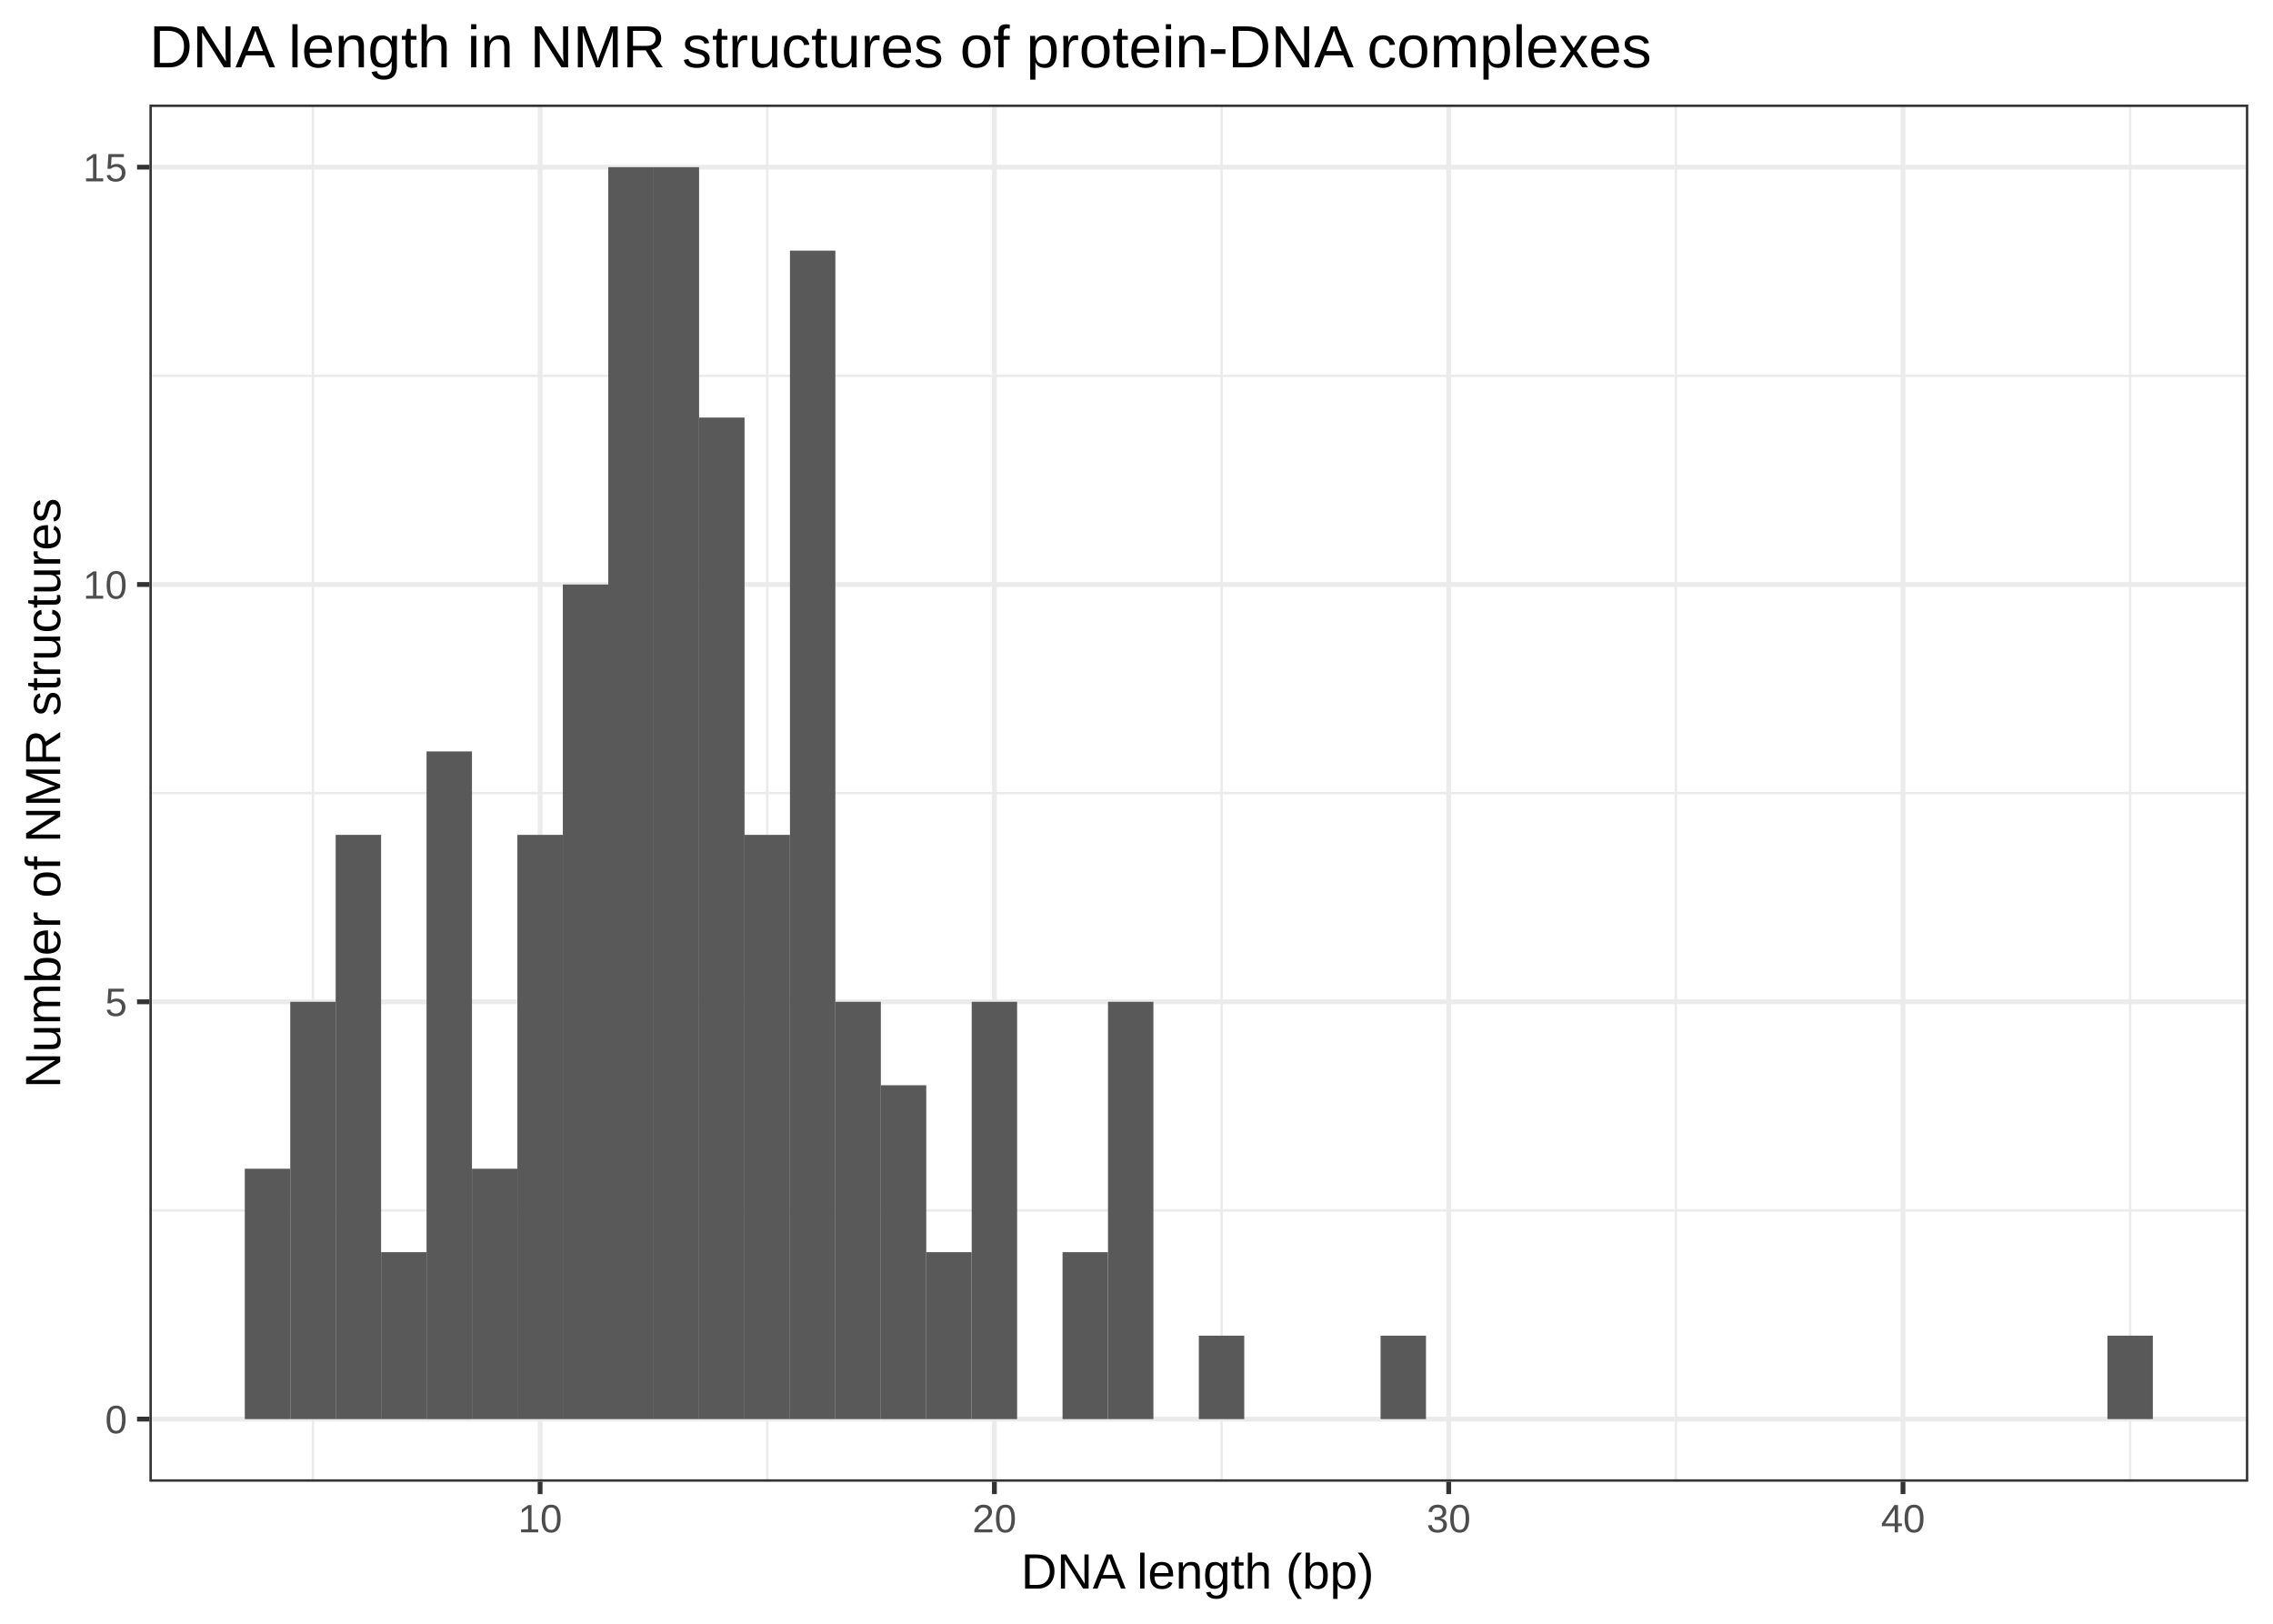
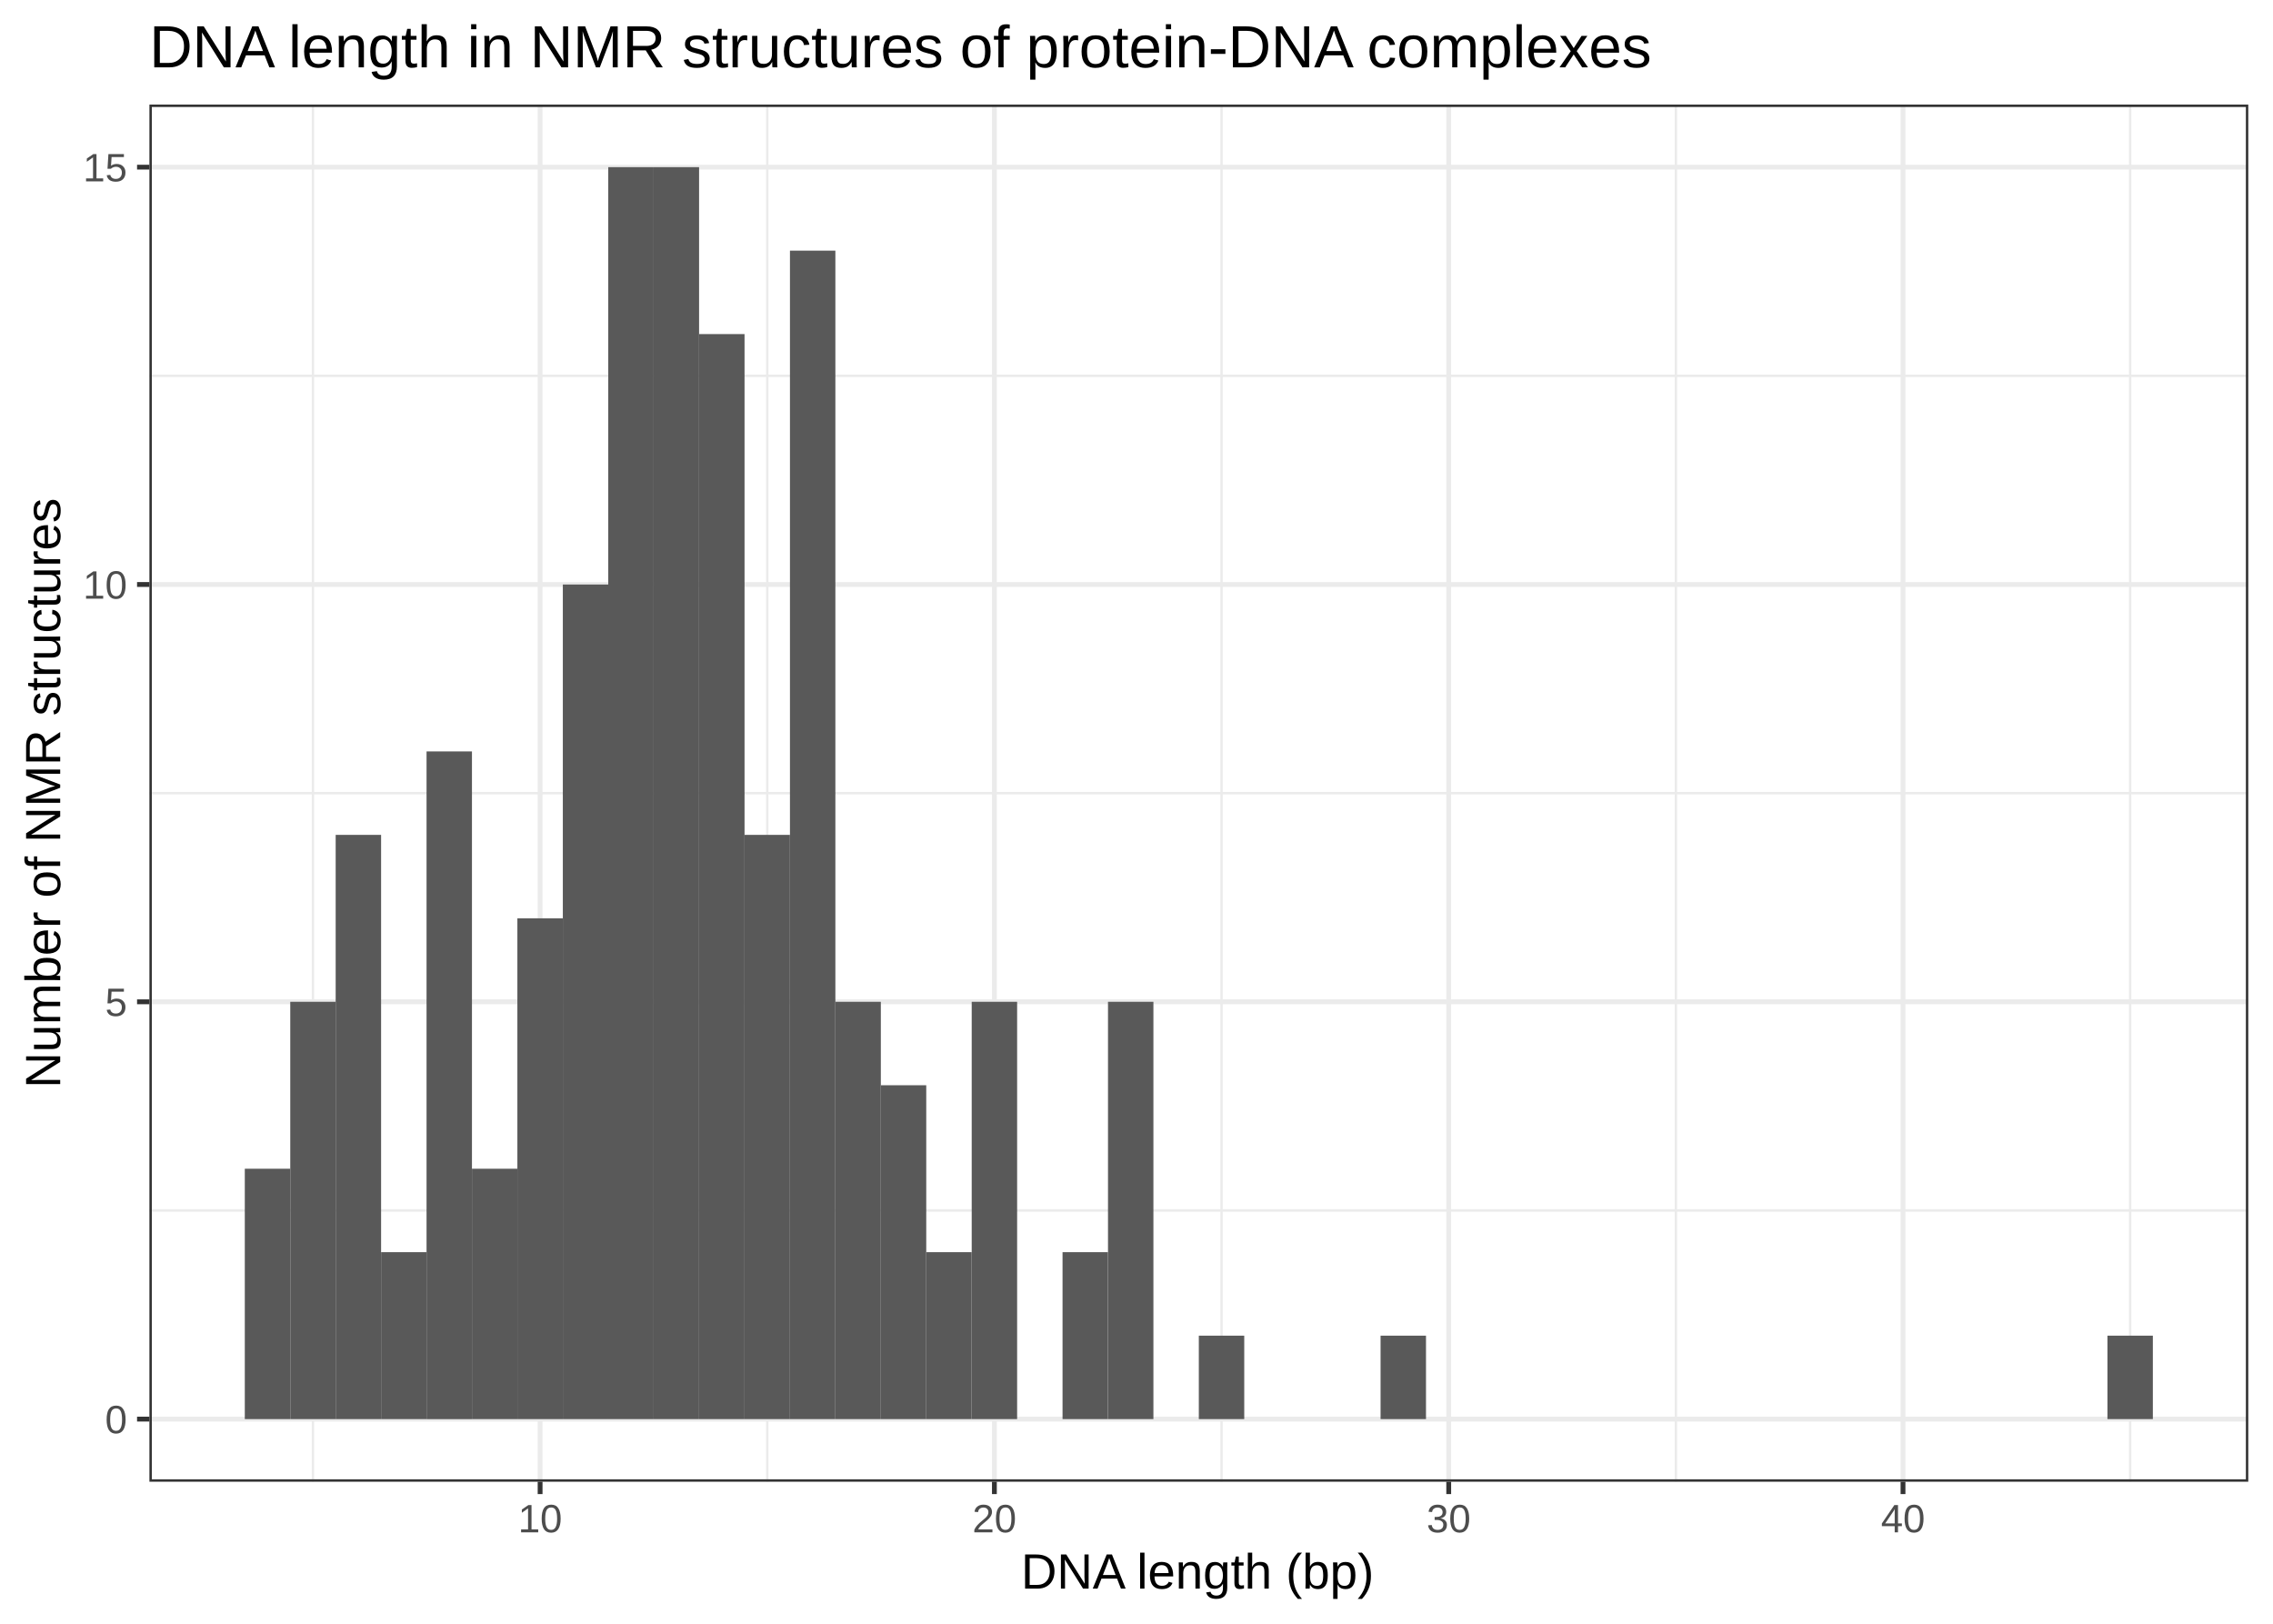
<svg xmlns="http://www.w3.org/2000/svg" viewBox="0 0 504.00 360.00">
  <defs>
    <style type="text/css">
    line, polyline, polygon, path, rect, circle {
      fill: none;
      stroke: #000000;
      stroke-linecap: round;
      stroke-linejoin: round;
      stroke-miterlimit: 10.00;
    }
  </style>
  </defs>
  <rect width="100%" height="100%" style="stroke: none; fill: #FFFFFF;" />
  <rect x="0.00" y="0" width="504.00" height="360.00" style="stroke-width: 1.07; stroke: #FFFFFF; fill: #FFFFFF;" />
  <defs>
    <clipPath id="cpMzMuMTN8NDk4LjUyfDMyOC41MXwyMy4xOQ==">
      <rect x="33.13" y="23.19" width="465.39" height="305.32" />
    </clipPath>
  </defs>
  <rect x="33.13" y="23.19" width="465.39" height="305.32" style="stroke-width: 1.07; stroke: none; fill: #FFFFFF;" clip-path="url(#cpMzMuMTN8NDk4LjUyfDMyOC41MXwyMy4xOQ==)" />
  <polyline points="33.13,268.37 498.52,268.37 " style="stroke-width: 0.53; stroke: #EBEBEB; stroke-linecap: butt;" clip-path="url(#cpMzMuMTN8NDk4LjUyfDMyOC41MXwyMy4xOQ==)" />
  <polyline points="33.13,175.85 498.52,175.85 " style="stroke-width: 0.53; stroke: #EBEBEB; stroke-linecap: butt;" clip-path="url(#cpMzMuMTN8NDk4LjUyfDMyOC41MXwyMy4xOQ==)" />
  <polyline points="33.13,83.33 498.52,83.33 " style="stroke-width: 0.53; stroke: #EBEBEB; stroke-linecap: butt;" clip-path="url(#cpMzMuMTN8NDk4LjUyfDMyOC41MXwyMy4xOQ==)" />
  <polyline points="69.39,328.51 69.39,23.19 " style="stroke-width: 0.53; stroke: #EBEBEB; stroke-linecap: butt;" clip-path="url(#cpMzMuMTN8NDk4LjUyfDMyOC41MXwyMy4xOQ==)" />
  <polyline points="170.13,328.51 170.13,23.19 " style="stroke-width: 0.53; stroke: #EBEBEB; stroke-linecap: butt;" clip-path="url(#cpMzMuMTN8NDk4LjUyfDMyOC41MXwyMy4xOQ==)" />
  <polyline points="270.86,328.51 270.86,23.19 " style="stroke-width: 0.53; stroke: #EBEBEB; stroke-linecap: butt;" clip-path="url(#cpMzMuMTN8NDk4LjUyfDMyOC41MXwyMy4xOQ==)" />
  <polyline points="371.60,328.51 371.60,23.19 " style="stroke-width: 0.53; stroke: #EBEBEB; stroke-linecap: butt;" clip-path="url(#cpMzMuMTN8NDk4LjUyfDMyOC41MXwyMy4xOQ==)" />
  <polyline points="472.33,328.51 472.33,23.19 " style="stroke-width: 0.53; stroke: #EBEBEB; stroke-linecap: butt;" clip-path="url(#cpMzMuMTN8NDk4LjUyfDMyOC41MXwyMy4xOQ==)" />
  <polyline points="33.13,314.63 498.52,314.63 " style="stroke-width: 1.07; stroke: #EBEBEB; stroke-linecap: butt;" clip-path="url(#cpMzMuMTN8NDk4LjUyfDMyOC41MXwyMy4xOQ==)" />
  <polyline points="33.13,222.11 498.52,222.11 " style="stroke-width: 1.07; stroke: #EBEBEB; stroke-linecap: butt;" clip-path="url(#cpMzMuMTN8NDk4LjUyfDMyOC41MXwyMy4xOQ==)" />
  <polyline points="33.13,129.59 498.52,129.59 " style="stroke-width: 1.07; stroke: #EBEBEB; stroke-linecap: butt;" clip-path="url(#cpMzMuMTN8NDk4LjUyfDMyOC41MXwyMy4xOQ==)" />
  <polyline points="33.13,37.06 498.52,37.06 " style="stroke-width: 1.07; stroke: #EBEBEB; stroke-linecap: butt;" clip-path="url(#cpMzMuMTN8NDk4LjUyfDMyOC41MXwyMy4xOQ==)" />
  <polyline points="119.76,328.51 119.76,23.19 " style="stroke-width: 1.07; stroke: #EBEBEB; stroke-linecap: butt;" clip-path="url(#cpMzMuMTN8NDk4LjUyfDMyOC41MXwyMy4xOQ==)" />
  <polyline points="220.49,328.51 220.49,23.19 " style="stroke-width: 1.07; stroke: #EBEBEB; stroke-linecap: butt;" clip-path="url(#cpMzMuMTN8NDk4LjUyfDMyOC41MXwyMy4xOQ==)" />
  <polyline points="321.23,328.51 321.23,23.19 " style="stroke-width: 1.07; stroke: #EBEBEB; stroke-linecap: butt;" clip-path="url(#cpMzMuMTN8NDk4LjUyfDMyOC41MXwyMy4xOQ==)" />
  <polyline points="421.96,328.51 421.96,23.19 " style="stroke-width: 1.07; stroke: #EBEBEB; stroke-linecap: butt;" clip-path="url(#cpMzMuMTN8NDk4LjUyfDMyOC41MXwyMy4xOQ==)" />
  <rect x="54.28" y="259.12" width="10.07" height="55.51" style="stroke-width: 1.07; stroke: none; stroke-linecap: square; stroke-linejoin: miter; fill: #595959;" clip-path="url(#cpMzMuMTN8NDk4LjUyfDMyOC41MXwyMy4xOQ==)" />
  <rect x="64.36" y="222.11" width="10.07" height="92.52" style="stroke-width: 1.07; stroke: none; stroke-linecap: square; stroke-linejoin: miter; fill: #595959;" clip-path="url(#cpMzMuMTN8NDk4LjUyfDMyOC41MXwyMy4xOQ==)" />
  <rect x="74.43" y="185.10" width="10.07" height="129.53" style="stroke-width: 1.07; stroke: none; stroke-linecap: square; stroke-linejoin: miter; fill: #595959;" clip-path="url(#cpMzMuMTN8NDk4LjUyfDMyOC41MXwyMy4xOQ==)" />
  <rect x="84.50" y="277.62" width="10.07" height="37.01" style="stroke-width: 1.07; stroke: none; stroke-linecap: square; stroke-linejoin: miter; fill: #595959;" clip-path="url(#cpMzMuMTN8NDk4LjUyfDMyOC41MXwyMy4xOQ==)" />
  <rect x="94.58" y="166.60" width="10.07" height="148.04" style="stroke-width: 1.07; stroke: none; stroke-linecap: square; stroke-linejoin: miter; fill: #595959;" clip-path="url(#cpMzMuMTN8NDk4LjUyfDMyOC41MXwyMy4xOQ==)" />
  <rect x="104.65" y="259.12" width="10.07" height="55.51" style="stroke-width: 1.07; stroke: none; stroke-linecap: square; stroke-linejoin: miter; fill: #595959;" clip-path="url(#cpMzMuMTN8NDk4LjUyfDMyOC41MXwyMy4xOQ==)" />
-   <rect x="114.72" y="185.10" width="10.07" height="129.53" style="stroke-width: 1.07; stroke: none; stroke-linecap: square; stroke-linejoin: miter; fill: #595959;" clip-path="url(#cpMzMuMTN8NDk4LjUyfDMyOC41MXwyMy4xOQ==)" />
+   <rect x="114.72" y="203.60" width="10.07" height="111.03" style="stroke-width: 1.07; stroke: none; stroke-linecap: square; stroke-linejoin: miter; fill: #595959;" clip-path="url(#cpMzMuMTN8NDk4LjUyfDMyOC41MXwyMy4xOQ==)" />
  <rect x="124.80" y="129.59" width="10.07" height="185.04" style="stroke-width: 1.07; stroke: none; stroke-linecap: square; stroke-linejoin: miter; fill: #595959;" clip-path="url(#cpMzMuMTN8NDk4LjUyfDMyOC41MXwyMy4xOQ==)" />
  <rect x="134.87" y="37.06" width="10.07" height="277.57" style="stroke-width: 1.07; stroke: none; stroke-linecap: square; stroke-linejoin: miter; fill: #595959;" clip-path="url(#cpMzMuMTN8NDk4LjUyfDMyOC41MXwyMy4xOQ==)" />
  <rect x="144.94" y="37.06" width="10.07" height="277.57" style="stroke-width: 1.07; stroke: none; stroke-linecap: square; stroke-linejoin: miter; fill: #595959;" clip-path="url(#cpMzMuMTN8NDk4LjUyfDMyOC41MXwyMy4xOQ==)" />
-   <rect x="155.02" y="92.58" width="10.07" height="222.05" style="stroke-width: 1.07; stroke: none; stroke-linecap: square; stroke-linejoin: miter; fill: #595959;" clip-path="url(#cpMzMuMTN8NDk4LjUyfDMyOC41MXwyMy4xOQ==)" />
+   <rect x="155.02" y="74.07" width="10.07" height="240.56" style="stroke-width: 1.07; stroke: none; stroke-linecap: square; stroke-linejoin: miter; fill: #595959;" clip-path="url(#cpMzMuMTN8NDk4LjUyfDMyOC41MXwyMy4xOQ==)" />
  <rect x="165.09" y="185.10" width="10.07" height="129.53" style="stroke-width: 1.07; stroke: none; stroke-linecap: square; stroke-linejoin: miter; fill: #595959;" clip-path="url(#cpMzMuMTN8NDk4LjUyfDMyOC41MXwyMy4xOQ==)" />
  <rect x="175.16" y="55.57" width="10.07" height="259.06" style="stroke-width: 1.07; stroke: none; stroke-linecap: square; stroke-linejoin: miter; fill: #595959;" clip-path="url(#cpMzMuMTN8NDk4LjUyfDMyOC41MXwyMy4xOQ==)" />
  <rect x="185.24" y="222.11" width="10.07" height="92.52" style="stroke-width: 1.07; stroke: none; stroke-linecap: square; stroke-linejoin: miter; fill: #595959;" clip-path="url(#cpMzMuMTN8NDk4LjUyfDMyOC41MXwyMy4xOQ==)" />
  <rect x="195.31" y="240.61" width="10.07" height="74.02" style="stroke-width: 1.07; stroke: none; stroke-linecap: square; stroke-linejoin: miter; fill: #595959;" clip-path="url(#cpMzMuMTN8NDk4LjUyfDMyOC41MXwyMy4xOQ==)" />
  <rect x="205.38" y="277.62" width="10.07" height="37.01" style="stroke-width: 1.07; stroke: none; stroke-linecap: square; stroke-linejoin: miter; fill: #595959;" clip-path="url(#cpMzMuMTN8NDk4LjUyfDMyOC41MXwyMy4xOQ==)" />
  <rect x="215.46" y="222.11" width="10.07" height="92.52" style="stroke-width: 1.07; stroke: none; stroke-linecap: square; stroke-linejoin: miter; fill: #595959;" clip-path="url(#cpMzMuMTN8NDk4LjUyfDMyOC41MXwyMy4xOQ==)" />
  <rect x="225.53" y="314.63" width="10.07" height="0.00" style="stroke-width: 1.07; stroke: none; stroke-linecap: square; stroke-linejoin: miter; fill: #595959;" clip-path="url(#cpMzMuMTN8NDk4LjUyfDMyOC41MXwyMy4xOQ==)" />
  <rect x="235.60" y="277.62" width="10.07" height="37.01" style="stroke-width: 1.07; stroke: none; stroke-linecap: square; stroke-linejoin: miter; fill: #595959;" clip-path="url(#cpMzMuMTN8NDk4LjUyfDMyOC41MXwyMy4xOQ==)" />
  <rect x="245.68" y="222.11" width="10.07" height="92.52" style="stroke-width: 1.07; stroke: none; stroke-linecap: square; stroke-linejoin: miter; fill: #595959;" clip-path="url(#cpMzMuMTN8NDk4LjUyfDMyOC41MXwyMy4xOQ==)" />
  <rect x="255.75" y="314.63" width="10.07" height="0.00" style="stroke-width: 1.07; stroke: none; stroke-linecap: square; stroke-linejoin: miter; fill: #595959;" clip-path="url(#cpMzMuMTN8NDk4LjUyfDMyOC41MXwyMy4xOQ==)" />
  <rect x="265.82" y="296.13" width="10.07" height="18.50" style="stroke-width: 1.07; stroke: none; stroke-linecap: square; stroke-linejoin: miter; fill: #595959;" clip-path="url(#cpMzMuMTN8NDk4LjUyfDMyOC41MXwyMy4xOQ==)" />
  <rect x="275.90" y="314.63" width="10.07" height="0.00" style="stroke-width: 1.07; stroke: none; stroke-linecap: square; stroke-linejoin: miter; fill: #595959;" clip-path="url(#cpMzMuMTN8NDk4LjUyfDMyOC41MXwyMy4xOQ==)" />
  <rect x="285.97" y="314.63" width="10.07" height="0.00" style="stroke-width: 1.07; stroke: none; stroke-linecap: square; stroke-linejoin: miter; fill: #595959;" clip-path="url(#cpMzMuMTN8NDk4LjUyfDMyOC41MXwyMy4xOQ==)" />
  <rect x="296.04" y="314.63" width="10.07" height="0.00" style="stroke-width: 1.07; stroke: none; stroke-linecap: square; stroke-linejoin: miter; fill: #595959;" clip-path="url(#cpMzMuMTN8NDk4LjUyfDMyOC41MXwyMy4xOQ==)" />
  <rect x="306.12" y="296.13" width="10.07" height="18.50" style="stroke-width: 1.07; stroke: none; stroke-linecap: square; stroke-linejoin: miter; fill: #595959;" clip-path="url(#cpMzMuMTN8NDk4LjUyfDMyOC41MXwyMy4xOQ==)" />
  <rect x="316.19" y="314.63" width="10.07" height="0.00" style="stroke-width: 1.07; stroke: none; stroke-linecap: square; stroke-linejoin: miter; fill: #595959;" clip-path="url(#cpMzMuMTN8NDk4LjUyfDMyOC41MXwyMy4xOQ==)" />
  <rect x="326.26" y="314.63" width="10.07" height="0.00" style="stroke-width: 1.07; stroke: none; stroke-linecap: square; stroke-linejoin: miter; fill: #595959;" clip-path="url(#cpMzMuMTN8NDk4LjUyfDMyOC41MXwyMy4xOQ==)" />
  <rect x="336.34" y="314.63" width="10.07" height="0.00" style="stroke-width: 1.07; stroke: none; stroke-linecap: square; stroke-linejoin: miter; fill: #595959;" clip-path="url(#cpMzMuMTN8NDk4LjUyfDMyOC41MXwyMy4xOQ==)" />
  <rect x="346.41" y="314.63" width="10.07" height="0.00" style="stroke-width: 1.07; stroke: none; stroke-linecap: square; stroke-linejoin: miter; fill: #595959;" clip-path="url(#cpMzMuMTN8NDk4LjUyfDMyOC41MXwyMy4xOQ==)" />
  <rect x="356.49" y="314.63" width="10.07" height="0.00" style="stroke-width: 1.07; stroke: none; stroke-linecap: square; stroke-linejoin: miter; fill: #595959;" clip-path="url(#cpMzMuMTN8NDk4LjUyfDMyOC41MXwyMy4xOQ==)" />
  <rect x="366.56" y="314.63" width="10.07" height="0.00" style="stroke-width: 1.07; stroke: none; stroke-linecap: square; stroke-linejoin: miter; fill: #595959;" clip-path="url(#cpMzMuMTN8NDk4LjUyfDMyOC41MXwyMy4xOQ==)" />
  <rect x="376.63" y="314.63" width="10.07" height="0.00" style="stroke-width: 1.07; stroke: none; stroke-linecap: square; stroke-linejoin: miter; fill: #595959;" clip-path="url(#cpMzMuMTN8NDk4LjUyfDMyOC41MXwyMy4xOQ==)" />
  <rect x="386.71" y="314.63" width="10.07" height="0.00" style="stroke-width: 1.07; stroke: none; stroke-linecap: square; stroke-linejoin: miter; fill: #595959;" clip-path="url(#cpMzMuMTN8NDk4LjUyfDMyOC41MXwyMy4xOQ==)" />
  <rect x="396.78" y="314.63" width="10.07" height="0.00" style="stroke-width: 1.07; stroke: none; stroke-linecap: square; stroke-linejoin: miter; fill: #595959;" clip-path="url(#cpMzMuMTN8NDk4LjUyfDMyOC41MXwyMy4xOQ==)" />
  <rect x="406.85" y="314.63" width="10.07" height="0.00" style="stroke-width: 1.07; stroke: none; stroke-linecap: square; stroke-linejoin: miter; fill: #595959;" clip-path="url(#cpMzMuMTN8NDk4LjUyfDMyOC41MXwyMy4xOQ==)" />
  <rect x="416.93" y="314.63" width="10.07" height="0.00" style="stroke-width: 1.07; stroke: none; stroke-linecap: square; stroke-linejoin: miter; fill: #595959;" clip-path="url(#cpMzMuMTN8NDk4LjUyfDMyOC41MXwyMy4xOQ==)" />
  <rect x="427.00" y="314.63" width="10.07" height="0.00" style="stroke-width: 1.07; stroke: none; stroke-linecap: square; stroke-linejoin: miter; fill: #595959;" clip-path="url(#cpMzMuMTN8NDk4LjUyfDMyOC41MXwyMy4xOQ==)" />
  <rect x="437.07" y="314.63" width="10.07" height="0.00" style="stroke-width: 1.07; stroke: none; stroke-linecap: square; stroke-linejoin: miter; fill: #595959;" clip-path="url(#cpMzMuMTN8NDk4LjUyfDMyOC41MXwyMy4xOQ==)" />
  <rect x="447.15" y="314.63" width="10.07" height="0.00" style="stroke-width: 1.07; stroke: none; stroke-linecap: square; stroke-linejoin: miter; fill: #595959;" clip-path="url(#cpMzMuMTN8NDk4LjUyfDMyOC41MXwyMy4xOQ==)" />
  <rect x="457.22" y="314.63" width="10.07" height="0.00" style="stroke-width: 1.07; stroke: none; stroke-linecap: square; stroke-linejoin: miter; fill: #595959;" clip-path="url(#cpMzMuMTN8NDk4LjUyfDMyOC41MXwyMy4xOQ==)" />
  <rect x="467.29" y="296.13" width="10.07" height="18.50" style="stroke-width: 1.07; stroke: none; stroke-linecap: square; stroke-linejoin: miter; fill: #595959;" clip-path="url(#cpMzMuMTN8NDk4LjUyfDMyOC41MXwyMy4xOQ==)" />
  <rect x="33.13" y="23.19" width="465.39" height="305.32" style="stroke-width: 1.07; stroke: #333333;" clip-path="url(#cpMzMuMTN8NDk4LjUyfDMyOC41MXwyMy4xOQ==)" />
  <defs>
    <clipPath id="cpMC4wMHw1MDQuMDB8MzYwLjAwfDAuMDA=">
      <rect x="0.00" y="0.00" width="504.00" height="360.00" />
    </clipPath>
  </defs>
  <g clip-path="url(#cpMC4wMHw1MDQuMDB8MzYwLjAwfDAuMDA=)">
    <text x="23.30" y="317.78" style="font-size: 8.80px; fill: #4D4D4D; font-family: Arial;" textLength="4.89px" lengthAdjust="spacingAndGlyphs">0</text>
  </g>
  <g clip-path="url(#cpMC4wMHw1MDQuMDB8MzYwLjAwfDAuMDA=)">
    <text x="23.30" y="225.26" style="font-size: 8.80px; fill: #4D4D4D; font-family: Arial;" textLength="4.89px" lengthAdjust="spacingAndGlyphs">5</text>
  </g>
  <g clip-path="url(#cpMC4wMHw1MDQuMDB8MzYwLjAwfDAuMDA=)">
    <text x="18.41" y="132.74" style="font-size: 8.80px; fill: #4D4D4D; font-family: Arial;" textLength="9.79px" lengthAdjust="spacingAndGlyphs">10</text>
  </g>
  <g clip-path="url(#cpMC4wMHw1MDQuMDB8MzYwLjAwfDAuMDA=)">
    <text x="18.41" y="40.21" style="font-size: 8.80px; fill: #4D4D4D; font-family: Arial;" textLength="9.79px" lengthAdjust="spacingAndGlyphs">15</text>
  </g>
  <polyline points="30.39,314.63 33.13,314.63 " style="stroke-width: 1.07; stroke: #333333; stroke-linecap: butt;" clip-path="url(#cpMC4wMHw1MDQuMDB8MzYwLjAwfDAuMDA=)" />
  <polyline points="30.39,222.11 33.13,222.11 " style="stroke-width: 1.07; stroke: #333333; stroke-linecap: butt;" clip-path="url(#cpMC4wMHw1MDQuMDB8MzYwLjAwfDAuMDA=)" />
  <polyline points="30.39,129.59 33.13,129.59 " style="stroke-width: 1.07; stroke: #333333; stroke-linecap: butt;" clip-path="url(#cpMC4wMHw1MDQuMDB8MzYwLjAwfDAuMDA=)" />
  <polyline points="30.39,37.06 33.13,37.06 " style="stroke-width: 1.07; stroke: #333333; stroke-linecap: butt;" clip-path="url(#cpMC4wMHw1MDQuMDB8MzYwLjAwfDAuMDA=)" />
  <polyline points="119.76,331.25 119.76,328.51 " style="stroke-width: 1.07; stroke: #333333; stroke-linecap: butt;" clip-path="url(#cpMC4wMHw1MDQuMDB8MzYwLjAwfDAuMDA=)" />
  <polyline points="220.49,331.25 220.49,328.51 " style="stroke-width: 1.07; stroke: #333333; stroke-linecap: butt;" clip-path="url(#cpMC4wMHw1MDQuMDB8MzYwLjAwfDAuMDA=)" />
  <polyline points="321.23,331.25 321.23,328.51 " style="stroke-width: 1.07; stroke: #333333; stroke-linecap: butt;" clip-path="url(#cpMC4wMHw1MDQuMDB8MzYwLjAwfDAuMDA=)" />
  <polyline points="421.96,331.25 421.96,328.51 " style="stroke-width: 1.07; stroke: #333333; stroke-linecap: butt;" clip-path="url(#cpMC4wMHw1MDQuMDB8MzYwLjAwfDAuMDA=)" />
  <g clip-path="url(#cpMC4wMHw1MDQuMDB8MzYwLjAwfDAuMDA=)">
    <text x="114.87" y="339.74" style="font-size: 8.80px; fill: #4D4D4D; font-family: Arial;" textLength="9.79px" lengthAdjust="spacingAndGlyphs">10</text>
  </g>
  <g clip-path="url(#cpMC4wMHw1MDQuMDB8MzYwLjAwfDAuMDA=)">
    <text x="215.60" y="339.74" style="font-size: 8.80px; fill: #4D4D4D; font-family: Arial;" textLength="9.79px" lengthAdjust="spacingAndGlyphs">20</text>
  </g>
  <g clip-path="url(#cpMC4wMHw1MDQuMDB8MzYwLjAwfDAuMDA=)">
    <text x="316.33" y="339.74" style="font-size: 8.80px; fill: #4D4D4D; font-family: Arial;" textLength="9.79px" lengthAdjust="spacingAndGlyphs">30</text>
  </g>
  <g clip-path="url(#cpMC4wMHw1MDQuMDB8MzYwLjAwfDAuMDA=)">
    <text x="417.07" y="339.74" style="font-size: 8.80px; fill: #4D4D4D; font-family: Arial;" textLength="9.79px" lengthAdjust="spacingAndGlyphs">40</text>
  </g>
  <g clip-path="url(#cpMC4wMHw1MDQuMDB8MzYwLjAwfDAuMDA=)">
    <text x="226.39" y="352.21" style="font-size: 11.00px; font-family: Arial;" textLength="78.87px" lengthAdjust="spacingAndGlyphs">DNA length (bp)</text>
  </g>
  <g clip-path="url(#cpMC4wMHw1MDQuMDB8MzYwLjAwfDAuMDA=)">
    <text transform="translate(13.35,241.25) rotate(-90)" style="font-size: 11.00px; font-family: Arial;" textLength="130.81px" lengthAdjust="spacingAndGlyphs">Number of NMR structures</text>
  </g>
  <g clip-path="url(#cpMC4wMHw1MDQuMDB8MzYwLjAwfDAuMDA=)">
    <text x="33.13" y="14.93" style="font-size: 13.20px; font-family: Arial;" textLength="334.52px" lengthAdjust="spacingAndGlyphs">DNA length in NMR structures of protein-DNA complexes</text>
  </g>
</svg>
